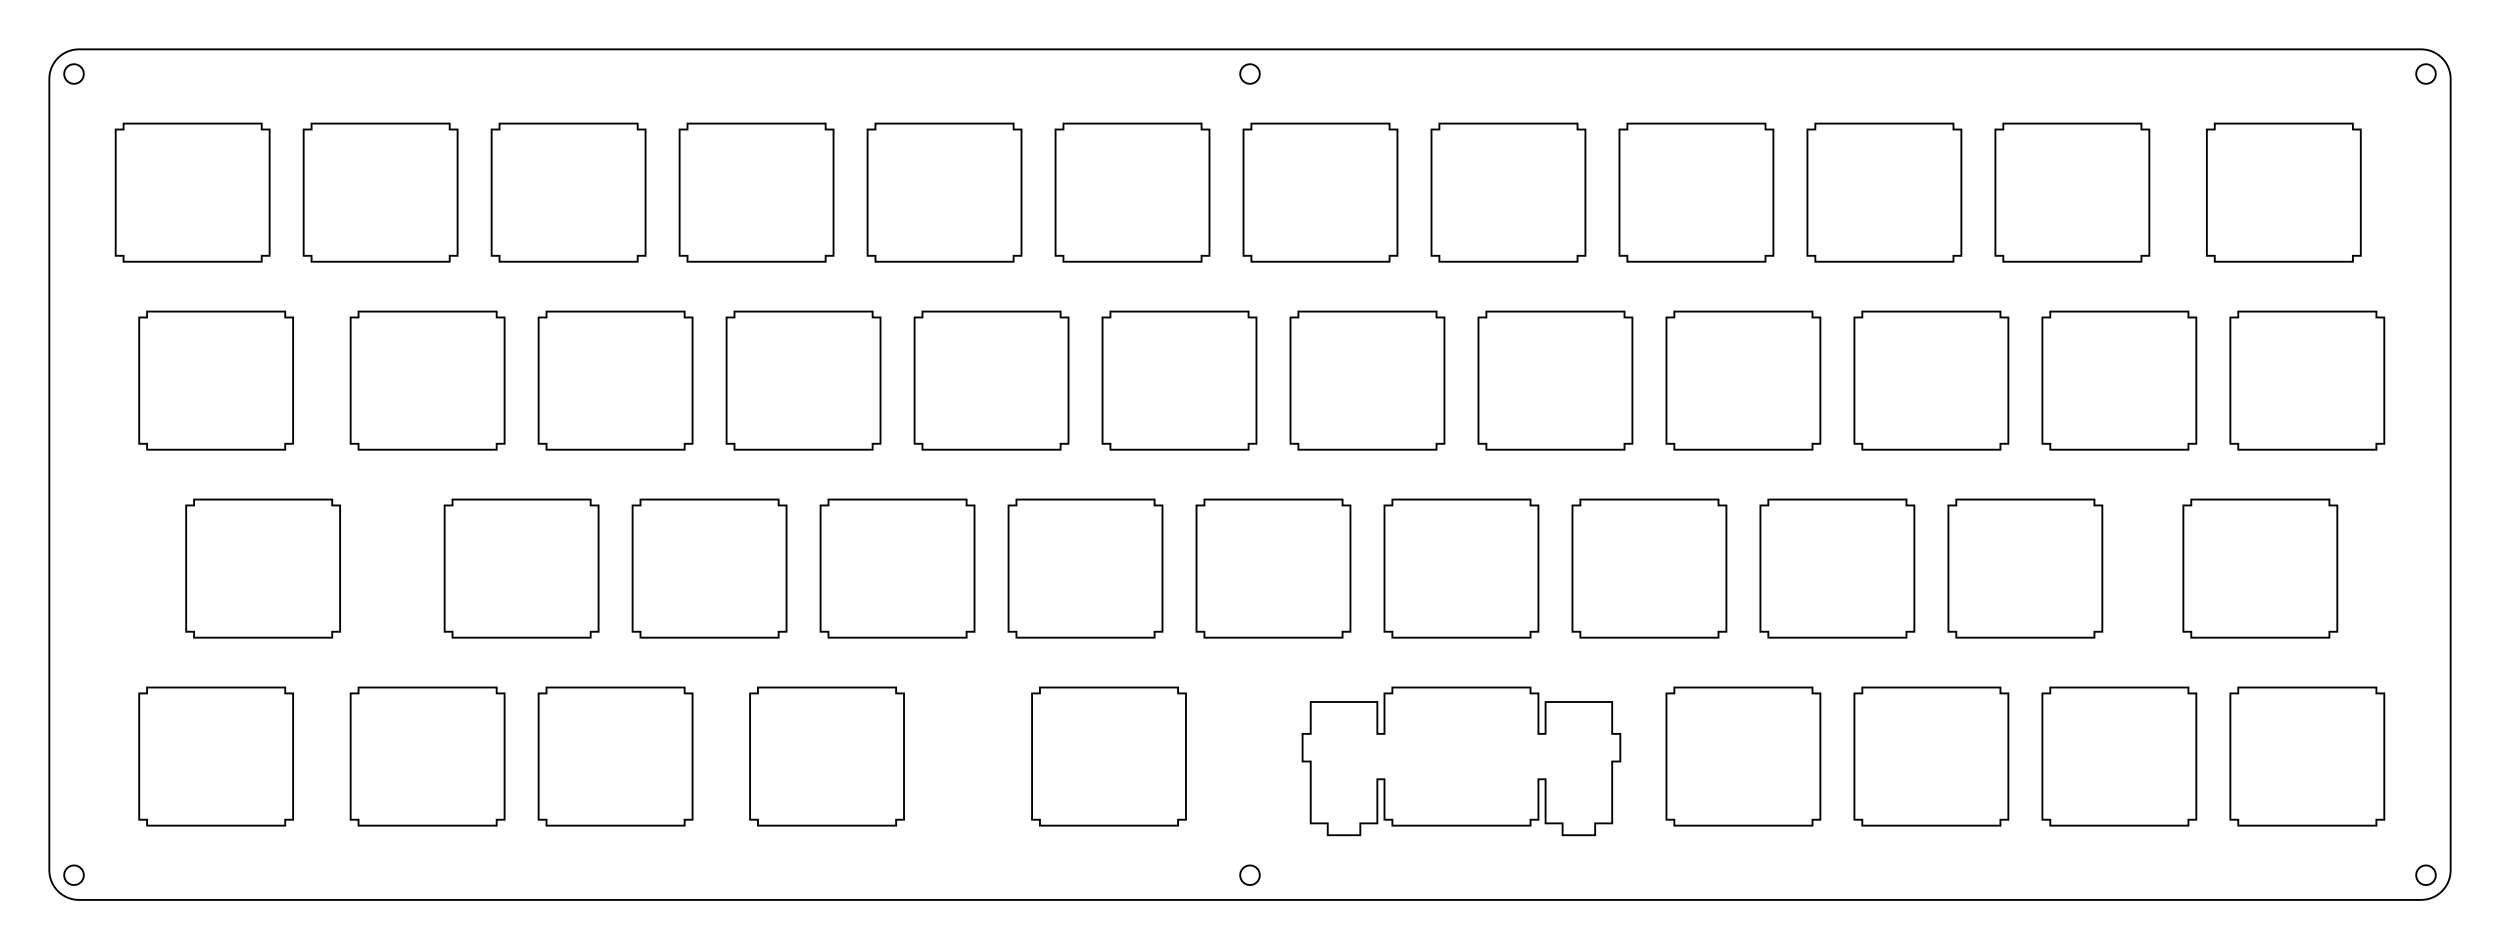
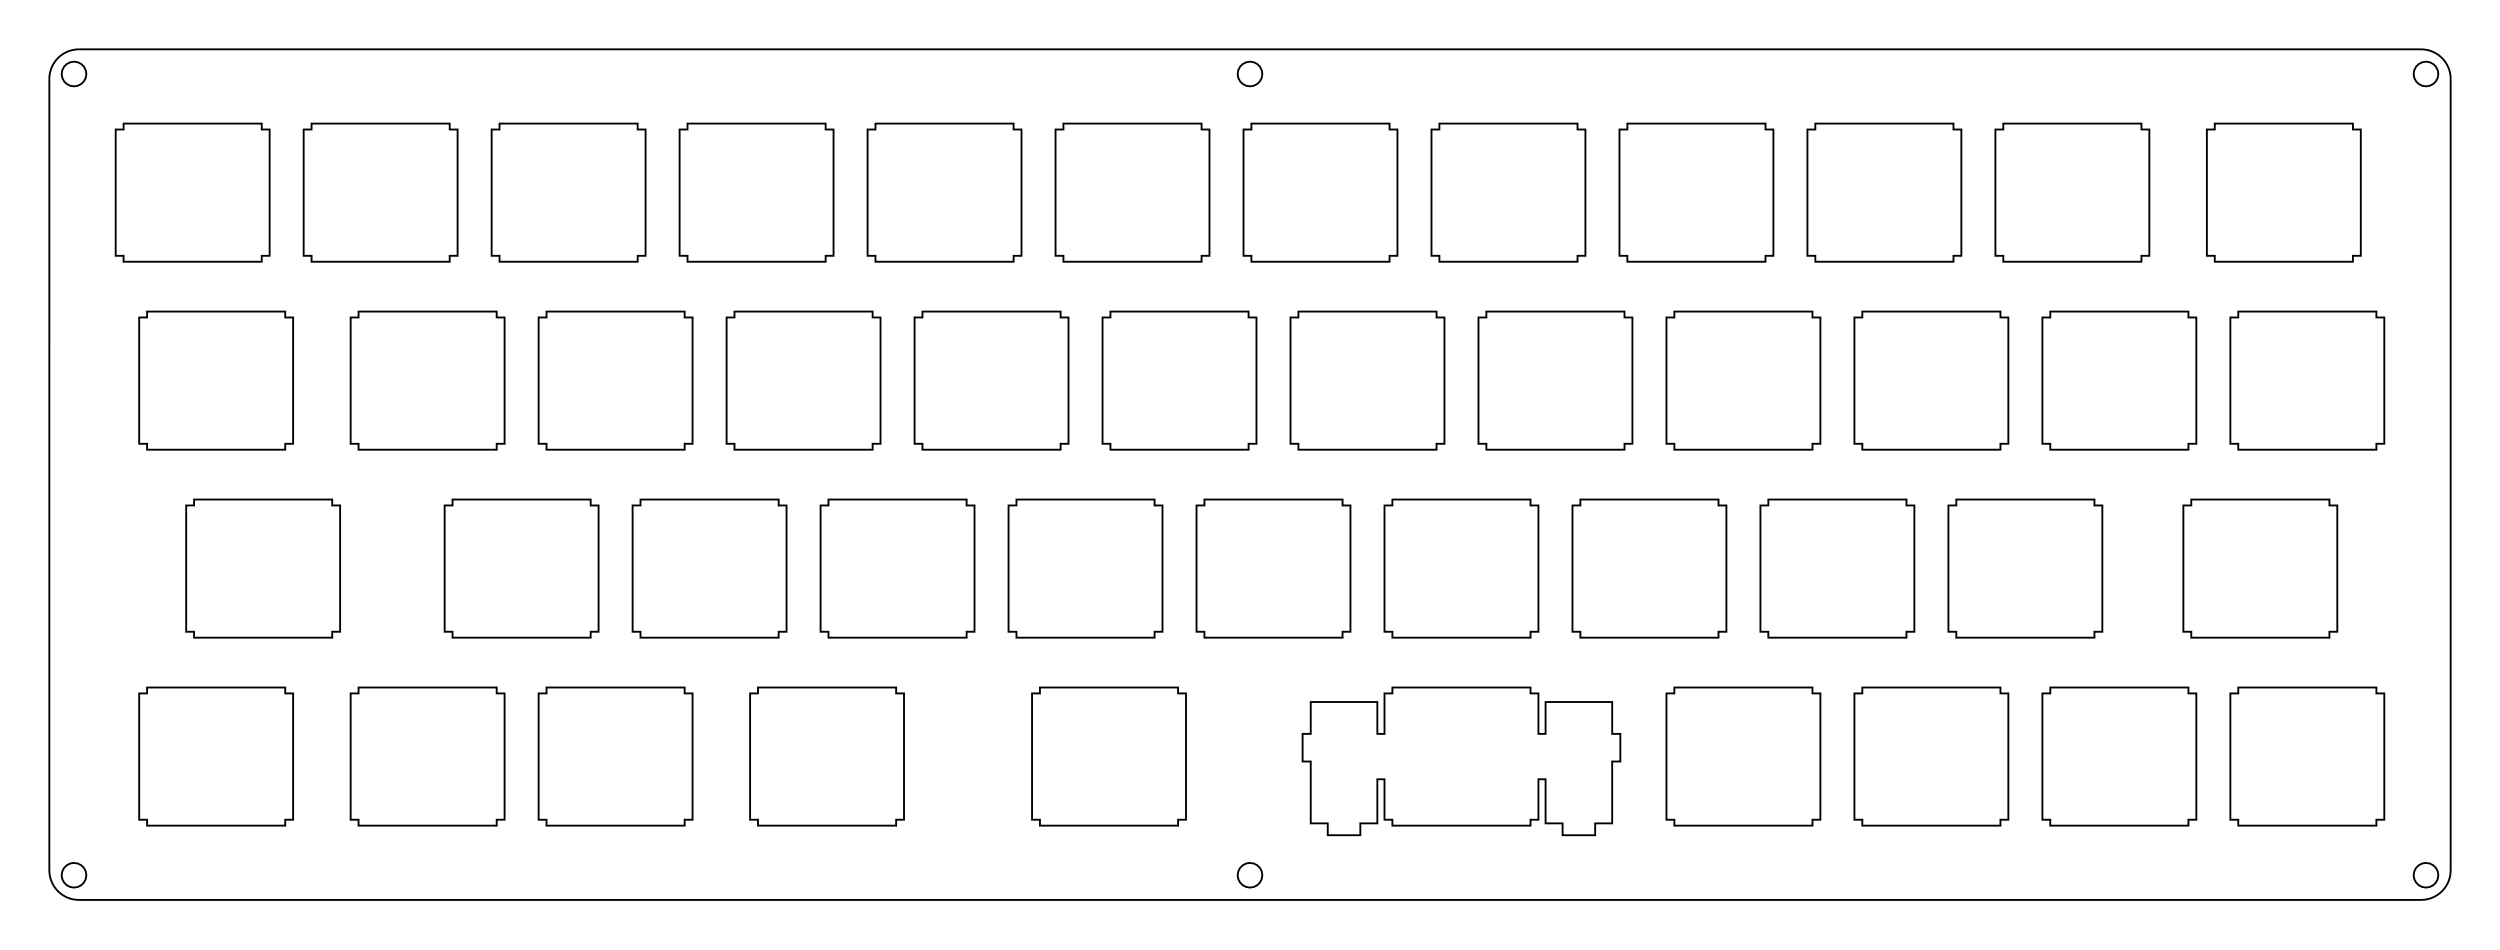
<svg xmlns="http://www.w3.org/2000/svg" width="253.364mm" height="96.202mm" viewBox="0.000 0.000 253.364 96.202">
  <polygon points="245.364,5.001 245.599,5.010 245.833,5.037 246.064,5.083 246.291,5.147 246.512,5.229 246.726,5.327 246.931,5.443 247.127,5.573 247.312,5.719 247.485,5.879 247.645,6.052 247.791,6.237 247.922,6.433 248.037,6.639 248.136,6.852 248.217,7.073 248.281,7.300 248.327,7.531 248.355,7.765 248.364,8.001 248.364,88.202 248.355,88.437 248.327,88.671 248.281,88.902 248.217,89.129 248.136,89.350 248.037,89.563 247.922,89.769 247.791,89.965 247.645,90.150 247.485,90.323 247.312,90.483 247.127,90.629 246.931,90.759 246.726,90.875 246.512,90.973 246.291,91.055 246.064,91.119 245.833,91.165 245.599,91.192 245.364,91.202 8.001,91.202 7.765,91.192 7.531,91.165 7.300,91.119 7.073,91.055 6.852,90.973 6.639,90.875 6.433,90.759 6.237,90.629 6.052,90.483 5.879,90.323 5.719,90.150 5.573,89.965 5.443,89.769 5.327,89.563 5.229,89.350 5.147,89.129 5.083,88.902 5.037,88.671 5.010,88.437 5.000,88.201 5.001,8.001 5.010,7.765 5.037,7.531 5.083,7.300 5.147,7.073 5.229,6.852 5.327,6.639 5.443,6.433 5.573,6.237 5.719,6.052 5.879,5.879 6.052,5.719 6.237,5.573 6.433,5.443 6.639,5.327 6.852,5.229 7.073,5.147 7.300,5.083 7.531,5.037 7.765,5.010 8.001,5.000" style="fill:none;stroke-width:0.05mm;stroke:black" />
-   <polygon points="245.555,87.750 245.276,87.892 245.055,88.114 244.913,88.392 244.864,88.702 244.913,89.011 245.055,89.289 245.276,89.511 245.555,89.653 245.864,89.702 246.173,89.653 246.452,89.511 246.673,89.289 246.815,89.011 246.864,88.702 246.815,88.392 246.673,88.114 246.452,87.892 246.173,87.750 245.864,87.702" style="fill:none;stroke-width:0.05mm;stroke:black" />
-   <polygon points="126.373,87.750 126.094,87.892 125.873,88.114 125.731,88.392 125.682,88.702 125.731,89.011 125.873,89.289 126.094,89.511 126.373,89.653 126.682,89.702 126.991,89.653 127.270,89.511 127.491,89.289 127.633,89.011 127.682,88.702 127.633,88.392 127.491,88.114 127.270,87.892 126.991,87.750 126.682,87.702" style="fill:none;stroke-width:0.05mm;stroke:black" />
-   <polygon points="7.191,87.750 6.913,87.892 6.691,88.114 6.549,88.392 6.500,88.702 6.549,89.011 6.691,89.289 6.913,89.511 7.191,89.653 7.500,89.702 7.810,89.653 8.088,89.511 8.310,89.289 8.452,89.011 8.501,88.702 8.452,88.392 8.310,88.114 8.088,87.892 7.810,87.750 7.501,87.702" style="fill:none;stroke-width:0.05mm;stroke:black" />
+   <polygon points="245.478,87.513 245.129,87.690 244.853,87.967 244.675,88.315 244.614,88.702 244.675,89.088 244.853,89.436 245.129,89.713 245.478,89.890 245.864,89.952 246.250,89.890 246.599,89.713 246.875,89.436 247.053,89.088 247.114,88.702 247.053,88.315 246.875,87.967 246.599,87.690 246.250,87.513 245.864,87.452" style="fill:none;stroke-width:0.05mm;stroke:black" />
+   <polygon points="126.296,87.513 125.948,87.690 125.671,87.967 125.493,88.315 125.432,88.702 125.493,89.088 125.671,89.436 125.948,89.713 126.296,89.890 126.682,89.952 127.069,89.890 127.417,89.713 127.694,89.436 127.871,89.088 127.932,88.702 127.871,88.315 127.694,87.967 127.417,87.690 127.069,87.513 126.682,87.452" style="fill:none;stroke-width:0.05mm;stroke:black" />
+   <polygon points="7.114,87.513 6.766,87.690 6.489,87.967 6.312,88.315 6.250,88.702 6.312,89.088 6.489,89.436 6.766,89.713 7.114,89.890 7.500,89.952 7.887,89.890 8.235,89.713 8.512,89.436 8.689,89.088 8.751,88.702 8.689,88.315 8.512,87.967 8.235,87.690 7.887,87.513 7.501,87.452" style="fill:none;stroke-width:0.05mm;stroke:black" />
  <polygon points="141.113,69.676 141.113,70.275 140.313,70.275 140.313,74.376 139.588,74.376 139.588,71.146 132.838,71.146 132.838,74.376 132.013,74.376 132.013,77.176 132.838,77.176 132.838,83.446 134.563,83.446 134.563,84.646 137.863,84.646 137.863,83.446 139.588,83.446 139.588,78.976 140.313,78.976 140.313,83.076 141.113,83.076 141.113,83.676 155.113,83.676 155.113,83.076 155.913,83.076 155.913,78.976 156.638,78.976 156.638,83.446 158.363,83.446 158.363,84.646 161.663,84.646 161.663,83.446 163.388,83.446 163.388,77.176 164.213,77.176 164.213,74.376 163.388,74.376 163.388,71.146 156.638,71.146 156.638,74.376 155.913,74.376 155.913,70.275 155.113,70.275 155.113,69.676" style="fill:none;stroke-width:0.05mm;stroke:black" />
  <polygon points="14.907,69.676 14.907,70.275 14.107,70.275 14.107,83.076 14.907,83.076 14.907,83.676 28.907,83.676 28.907,83.076 29.707,83.076 29.707,70.275 28.907,70.275 28.907,69.676" style="fill:none;stroke-width:0.05mm;stroke:black" />
  <polygon points="36.338,69.676 36.338,70.275 35.538,70.275 35.538,83.076 36.338,83.076 36.338,83.676 50.338,83.676 50.338,83.076 51.138,83.076 51.138,70.275 50.338,70.275 50.338,69.676" style="fill:none;stroke-width:0.05mm;stroke:black" />
  <polygon points="55.388,69.676 55.388,70.275 54.588,70.275 54.588,83.076 55.388,83.076 55.388,83.676 69.388,83.676 69.388,83.076 70.188,83.076 70.188,70.275 69.388,70.275 69.388,69.676" style="fill:none;stroke-width:0.05mm;stroke:black" />
  <polygon points="76.819,69.676 76.819,70.275 76.019,70.275 76.019,83.076 76.819,83.076 76.819,83.676 90.819,83.676 90.819,83.076 91.619,83.076 91.619,70.275 90.819,70.275 90.819,69.676" style="fill:none;stroke-width:0.05mm;stroke:black" />
  <polygon points="105.394,69.676 105.394,70.275 104.594,70.275 104.594,83.076 105.394,83.076 105.394,83.676 119.394,83.676 119.394,83.076 120.194,83.076 120.194,70.275 119.394,70.275 119.394,69.676" style="fill:none;stroke-width:0.05mm;stroke:black" />
  <polygon points="169.688,69.676 169.688,70.275 168.888,70.275 168.888,83.076 169.688,83.076 169.688,83.676 183.688,83.676 183.688,83.076 184.488,83.076 184.488,70.275 183.688,70.275 183.688,69.676" style="fill:none;stroke-width:0.05mm;stroke:black" />
  <polygon points="188.738,69.676 188.738,70.275 187.938,70.275 187.938,83.076 188.738,83.076 188.738,83.676 202.738,83.676 202.738,83.076 203.538,83.076 203.538,70.275 202.738,70.275 202.738,69.676" style="fill:none;stroke-width:0.05mm;stroke:black" />
  <polygon points="207.788,69.676 207.788,70.275 206.988,70.275 206.988,83.076 207.788,83.076 207.788,83.676 221.788,83.676 221.788,83.076 222.588,83.076 222.588,70.275 221.788,70.275 221.788,69.676" style="fill:none;stroke-width:0.05mm;stroke:black" />
  <polygon points="226.838,69.676 226.838,70.275 226.038,70.275 226.038,83.076 226.838,83.076 226.838,83.676 240.838,83.676 240.838,83.076 241.638,83.076 241.638,70.275 240.838,70.275 240.838,69.676" style="fill:none;stroke-width:0.05mm;stroke:black" />
  <polygon points="19.669,50.626 19.669,51.226 18.869,51.226 18.869,64.026 19.669,64.026 19.669,64.626 33.669,64.626 33.669,64.026 34.469,64.026 34.469,51.226 33.669,51.226 33.669,50.626" style="fill:none;stroke-width:0.05mm;stroke:black" />
  <polygon points="45.863,50.626 45.863,51.226 45.063,51.226 45.063,64.026 45.863,64.026 45.863,64.626 59.863,64.626 59.863,64.026 60.663,64.026 60.663,51.226 59.863,51.226 59.863,50.626" style="fill:none;stroke-width:0.05mm;stroke:black" />
  <polygon points="64.913,50.626 64.913,51.226 64.112,51.226 64.112,64.026 64.913,64.026 64.913,64.626 78.913,64.626 78.913,64.026 79.713,64.026 79.713,51.226 78.913,51.226 78.913,50.626" style="fill:none;stroke-width:0.05mm;stroke:black" />
  <polygon points="83.963,50.626 83.963,51.226 83.163,51.226 83.163,64.026 83.963,64.026 83.963,64.626 97.963,64.626 97.963,64.026 98.763,64.026 98.763,51.226 97.963,51.226 97.963,50.626" style="fill:none;stroke-width:0.05mm;stroke:black" />
  <polygon points="103.013,50.626 103.013,51.226 102.213,51.226 102.213,64.026 103.013,64.026 103.013,64.626 117.013,64.626 117.013,64.026 117.813,64.026 117.813,51.226 117.013,51.226 117.013,50.626" style="fill:none;stroke-width:0.05mm;stroke:black" />
  <polygon points="122.063,50.626 122.063,51.226 121.263,51.226 121.263,64.026 122.063,64.026 122.063,64.626 136.063,64.626 136.063,64.026 136.863,64.026 136.863,51.226 136.063,51.226 136.063,50.626" style="fill:none;stroke-width:0.05mm;stroke:black" />
  <polygon points="141.113,50.626 141.113,51.226 140.313,51.226 140.313,64.026 141.113,64.026 141.113,64.626 155.113,64.626 155.113,64.026 155.913,64.026 155.913,51.226 155.113,51.226 155.113,50.626" style="fill:none;stroke-width:0.05mm;stroke:black" />
  <polygon points="160.163,50.626 160.163,51.226 159.363,51.226 159.363,64.026 160.163,64.026 160.163,64.626 174.163,64.626 174.163,64.026 174.963,64.026 174.963,51.226 174.163,51.226 174.163,50.626" style="fill:none;stroke-width:0.05mm;stroke:black" />
  <polygon points="179.213,50.626 179.213,51.226 178.413,51.226 178.413,64.026 179.213,64.026 179.213,64.626 193.213,64.626 193.213,64.026 194.013,64.026 194.013,51.226 193.213,51.226 193.213,50.626" style="fill:none;stroke-width:0.05mm;stroke:black" />
  <polygon points="198.263,50.626 198.263,51.226 197.463,51.226 197.463,64.026 198.263,64.026 198.263,64.626 212.263,64.626 212.263,64.026 213.063,64.026 213.063,51.226 212.263,51.226 212.263,50.626" style="fill:none;stroke-width:0.05mm;stroke:black" />
  <polygon points="222.076,50.626 222.076,51.226 221.276,51.226 221.276,64.026 222.076,64.026 222.076,64.626 236.076,64.626 236.076,64.026 236.876,64.026 236.876,51.226 236.076,51.226 236.076,50.626" style="fill:none;stroke-width:0.05mm;stroke:black" />
  <polygon points="14.907,31.576 14.907,32.175 14.107,32.175 14.107,44.976 14.907,44.976 14.907,45.576 28.907,45.576 28.907,44.976 29.707,44.976 29.707,32.175 28.907,32.175 28.907,31.576" style="fill:none;stroke-width:0.05mm;stroke:black" />
  <polygon points="36.338,31.576 36.338,32.175 35.538,32.175 35.538,44.976 36.338,44.976 36.338,45.576 50.338,45.576 50.338,44.976 51.138,44.976 51.138,32.175 50.338,32.175 50.338,31.576" style="fill:none;stroke-width:0.05mm;stroke:black" />
  <polygon points="55.388,31.576 55.388,32.175 54.588,32.175 54.588,44.976 55.388,44.976 55.388,45.576 69.388,45.576 69.388,44.976 70.188,44.976 70.188,32.175 69.388,32.175 69.388,31.576" style="fill:none;stroke-width:0.05mm;stroke:black" />
  <polygon points="74.438,31.576 74.438,32.175 73.638,32.175 73.638,44.976 74.438,44.976 74.438,45.576 88.438,45.576 88.438,44.976 89.238,44.976 89.238,32.175 88.438,32.175 88.438,31.576" style="fill:none;stroke-width:0.05mm;stroke:black" />
  <polygon points="93.488,31.576 93.488,32.175 92.688,32.175 92.688,44.976 93.488,44.976 93.488,45.576 107.488,45.576 107.488,44.976 108.288,44.976 108.288,32.175 107.488,32.175 107.488,31.576" style="fill:none;stroke-width:0.05mm;stroke:black" />
  <polygon points="112.538,31.576 112.538,32.175 111.738,32.175 111.738,44.976 112.538,44.976 112.538,45.576 126.538,45.576 126.538,44.976 127.338,44.976 127.338,32.175 126.538,32.175 126.538,31.576" style="fill:none;stroke-width:0.05mm;stroke:black" />
  <polygon points="131.588,31.576 131.588,32.175 130.788,32.175 130.788,44.976 131.588,44.976 131.588,45.576 145.588,45.576 145.588,44.976 146.388,44.976 146.388,32.175 145.588,32.175 145.588,31.576" style="fill:none;stroke-width:0.05mm;stroke:black" />
  <polygon points="150.638,31.576 150.638,32.175 149.838,32.175 149.838,44.976 150.638,44.976 150.638,45.576 164.638,45.576 164.638,44.976 165.438,44.976 165.438,32.175 164.638,32.175 164.638,31.576" style="fill:none;stroke-width:0.05mm;stroke:black" />
  <polygon points="169.688,31.576 169.688,32.175 168.888,32.175 168.888,44.976 169.688,44.976 169.688,45.576 183.688,45.576 183.688,44.976 184.488,44.976 184.488,32.175 183.688,32.175 183.688,31.576" style="fill:none;stroke-width:0.05mm;stroke:black" />
  <polygon points="188.738,31.576 188.738,32.175 187.938,32.175 187.938,44.976 188.738,44.976 188.738,45.576 202.738,45.576 202.738,44.976 203.538,44.976 203.538,32.175 202.738,32.175 202.738,31.576" style="fill:none;stroke-width:0.05mm;stroke:black" />
  <polygon points="207.788,31.576 207.788,32.175 206.988,32.175 206.988,44.976 207.788,44.976 207.788,45.576 221.788,45.576 221.788,44.976 222.588,44.976 222.588,32.175 221.788,32.175 221.788,31.576" style="fill:none;stroke-width:0.05mm;stroke:black" />
  <polygon points="226.838,31.576 226.838,32.175 226.038,32.175 226.038,44.976 226.838,44.976 226.838,45.576 240.838,45.576 240.838,44.976 241.638,44.976 241.638,32.175 240.838,32.175 240.838,31.576" style="fill:none;stroke-width:0.05mm;stroke:black" />
  <polygon points="12.525,12.525 12.525,13.125 11.725,13.125 11.725,25.925 12.525,25.925 12.525,26.526 26.526,26.526 26.526,25.925 27.326,25.925 27.326,13.125 26.526,13.125 26.526,12.525" style="fill:none;stroke-width:0.05mm;stroke:black" />
  <polygon points="31.576,12.525 31.576,13.125 30.776,13.125 30.776,25.925 31.576,25.925 31.576,26.526 45.576,26.526 45.576,25.925 46.376,25.925 46.376,13.125 45.576,13.125 45.576,12.525" style="fill:none;stroke-width:0.05mm;stroke:black" />
  <polygon points="50.626,12.525 50.626,13.125 49.826,13.125 49.826,25.925 50.626,25.925 50.626,26.526 64.626,26.526 64.626,25.925 65.426,25.925 65.426,13.125 64.626,13.125 64.626,12.525" style="fill:none;stroke-width:0.05mm;stroke:black" />
  <polygon points="69.676,12.525 69.676,13.125 68.876,13.125 68.876,25.925 69.676,25.925 69.676,26.526 83.676,26.526 83.676,25.925 84.476,25.925 84.476,13.125 83.676,13.125 83.676,12.525" style="fill:none;stroke-width:0.05mm;stroke:black" />
  <polygon points="88.726,12.525 88.726,13.125 87.926,13.125 87.926,25.925 88.726,25.925 88.726,26.526 102.726,26.526 102.726,25.925 103.525,25.925 103.525,13.125 102.726,13.125 102.726,12.525" style="fill:none;stroke-width:0.05mm;stroke:black" />
  <polygon points="107.775,12.525 107.775,13.125 106.976,13.125 106.976,25.925 107.775,25.925 107.775,26.526 121.775,26.526 121.775,25.925 122.575,25.925 122.575,13.125 121.775,13.125 121.775,12.525" style="fill:none;stroke-width:0.05mm;stroke:black" />
  <polygon points="126.825,12.525 126.825,13.125 126.025,13.125 126.025,25.925 126.825,25.925 126.825,26.526 140.826,26.526 140.826,25.925 141.626,25.925 141.626,13.125 140.826,13.125 140.826,12.525" style="fill:none;stroke-width:0.05mm;stroke:black" />
  <polygon points="145.876,12.525 145.876,13.125 145.076,13.125 145.076,25.925 145.876,25.925 145.876,26.526 159.876,26.526 159.876,25.925 160.676,25.925 160.676,13.125 159.876,13.125 159.876,12.525" style="fill:none;stroke-width:0.05mm;stroke:black" />
  <polygon points="164.926,12.525 164.926,13.125 164.126,13.125 164.126,25.925 164.926,25.925 164.926,26.526 178.926,26.526 178.926,25.925 179.726,25.925 179.726,13.125 178.926,13.125 178.926,12.525" style="fill:none;stroke-width:0.05mm;stroke:black" />
  <polygon points="183.976,12.525 183.976,13.125 183.176,13.125 183.176,25.925 183.976,25.925 183.976,26.526 197.976,26.526 197.976,25.925 198.776,25.925 198.776,13.125 197.976,13.125 197.976,12.525" style="fill:none;stroke-width:0.05mm;stroke:black" />
  <polygon points="203.026,12.525 203.026,13.125 202.226,13.125 202.226,25.925 203.026,25.925 203.026,26.526 217.026,26.526 217.026,25.925 217.826,25.925 217.826,13.125 217.026,13.125 217.026,12.525" style="fill:none;stroke-width:0.05mm;stroke:black" />
  <polygon points="224.457,12.525 224.457,13.125 223.657,13.125 223.657,25.925 224.457,25.925 224.457,26.526 238.457,26.526 238.457,25.925 239.257,25.925 239.257,13.125 238.457,13.125 238.457,12.525" style="fill:none;stroke-width:0.05mm;stroke:black" />
-   <polygon points="126.373,6.549 126.094,6.691 125.873,6.913 125.731,7.191 125.682,7.500 125.731,7.810 125.873,8.088 126.094,8.310 126.373,8.452 126.682,8.501 126.991,8.452 127.270,8.310 127.491,8.088 127.633,7.810 127.682,7.501 127.633,7.191 127.491,6.913 127.270,6.691 126.991,6.549 126.682,6.501" style="fill:none;stroke-width:0.05mm;stroke:black" />
-   <polygon points="245.555,6.549 245.276,6.691 245.055,6.913 244.913,7.191 244.864,7.500 244.913,7.810 245.055,8.088 245.276,8.310 245.555,8.452 245.864,8.501 246.173,8.452 246.452,8.310 246.673,8.088 246.815,7.810 246.864,7.501 246.815,7.191 246.673,6.913 246.452,6.691 246.173,6.549 245.864,6.501" style="fill:none;stroke-width:0.05mm;stroke:black" />
-   <polygon points="7.191,6.549 6.913,6.691 6.691,6.913 6.549,7.191 6.500,7.500 6.549,7.810 6.691,8.088 6.913,8.310 7.191,8.452 7.500,8.501 7.810,8.452 8.088,8.310 8.310,8.088 8.452,7.810 8.501,7.501 8.452,7.191 8.310,6.913 8.088,6.691 7.810,6.549 7.501,6.501" style="fill:none;stroke-width:0.05mm;stroke:black" />
+   <polygon points="126.296,6.312 125.948,6.489 125.671,6.766 125.493,7.114 125.432,7.501 125.493,7.887 125.671,8.235 125.948,8.512 126.296,8.689 126.682,8.751 127.069,8.689 127.417,8.512 127.694,8.235 127.871,7.887 127.932,7.501 127.871,7.114 127.694,6.766 127.417,6.489 127.069,6.312 126.682,6.251" style="fill:none;stroke-width:0.05mm;stroke:black" />
+   <polygon points="245.478,6.312 245.129,6.489 244.853,6.766 244.675,7.114 244.614,7.501 244.675,7.887 244.853,8.235 245.129,8.512 245.478,8.689 245.864,8.751 246.250,8.689 246.599,8.512 246.875,8.235 247.053,7.887 247.114,7.501 247.053,7.114 246.875,6.766 246.599,6.489 246.250,6.312 245.864,6.251" style="fill:none;stroke-width:0.05mm;stroke:black" />
+   <polygon points="7.114,6.312 6.766,6.489 6.489,6.766 6.312,7.114 6.250,7.501 6.312,7.887 6.489,8.235 6.766,8.512 7.114,8.689 7.500,8.751 7.887,8.689 8.235,8.512 8.512,8.235 8.689,7.887 8.751,7.501 8.689,7.114 8.512,6.766 8.235,6.489 7.887,6.312 7.501,6.251" style="fill:none;stroke-width:0.05mm;stroke:black" />
</svg>
